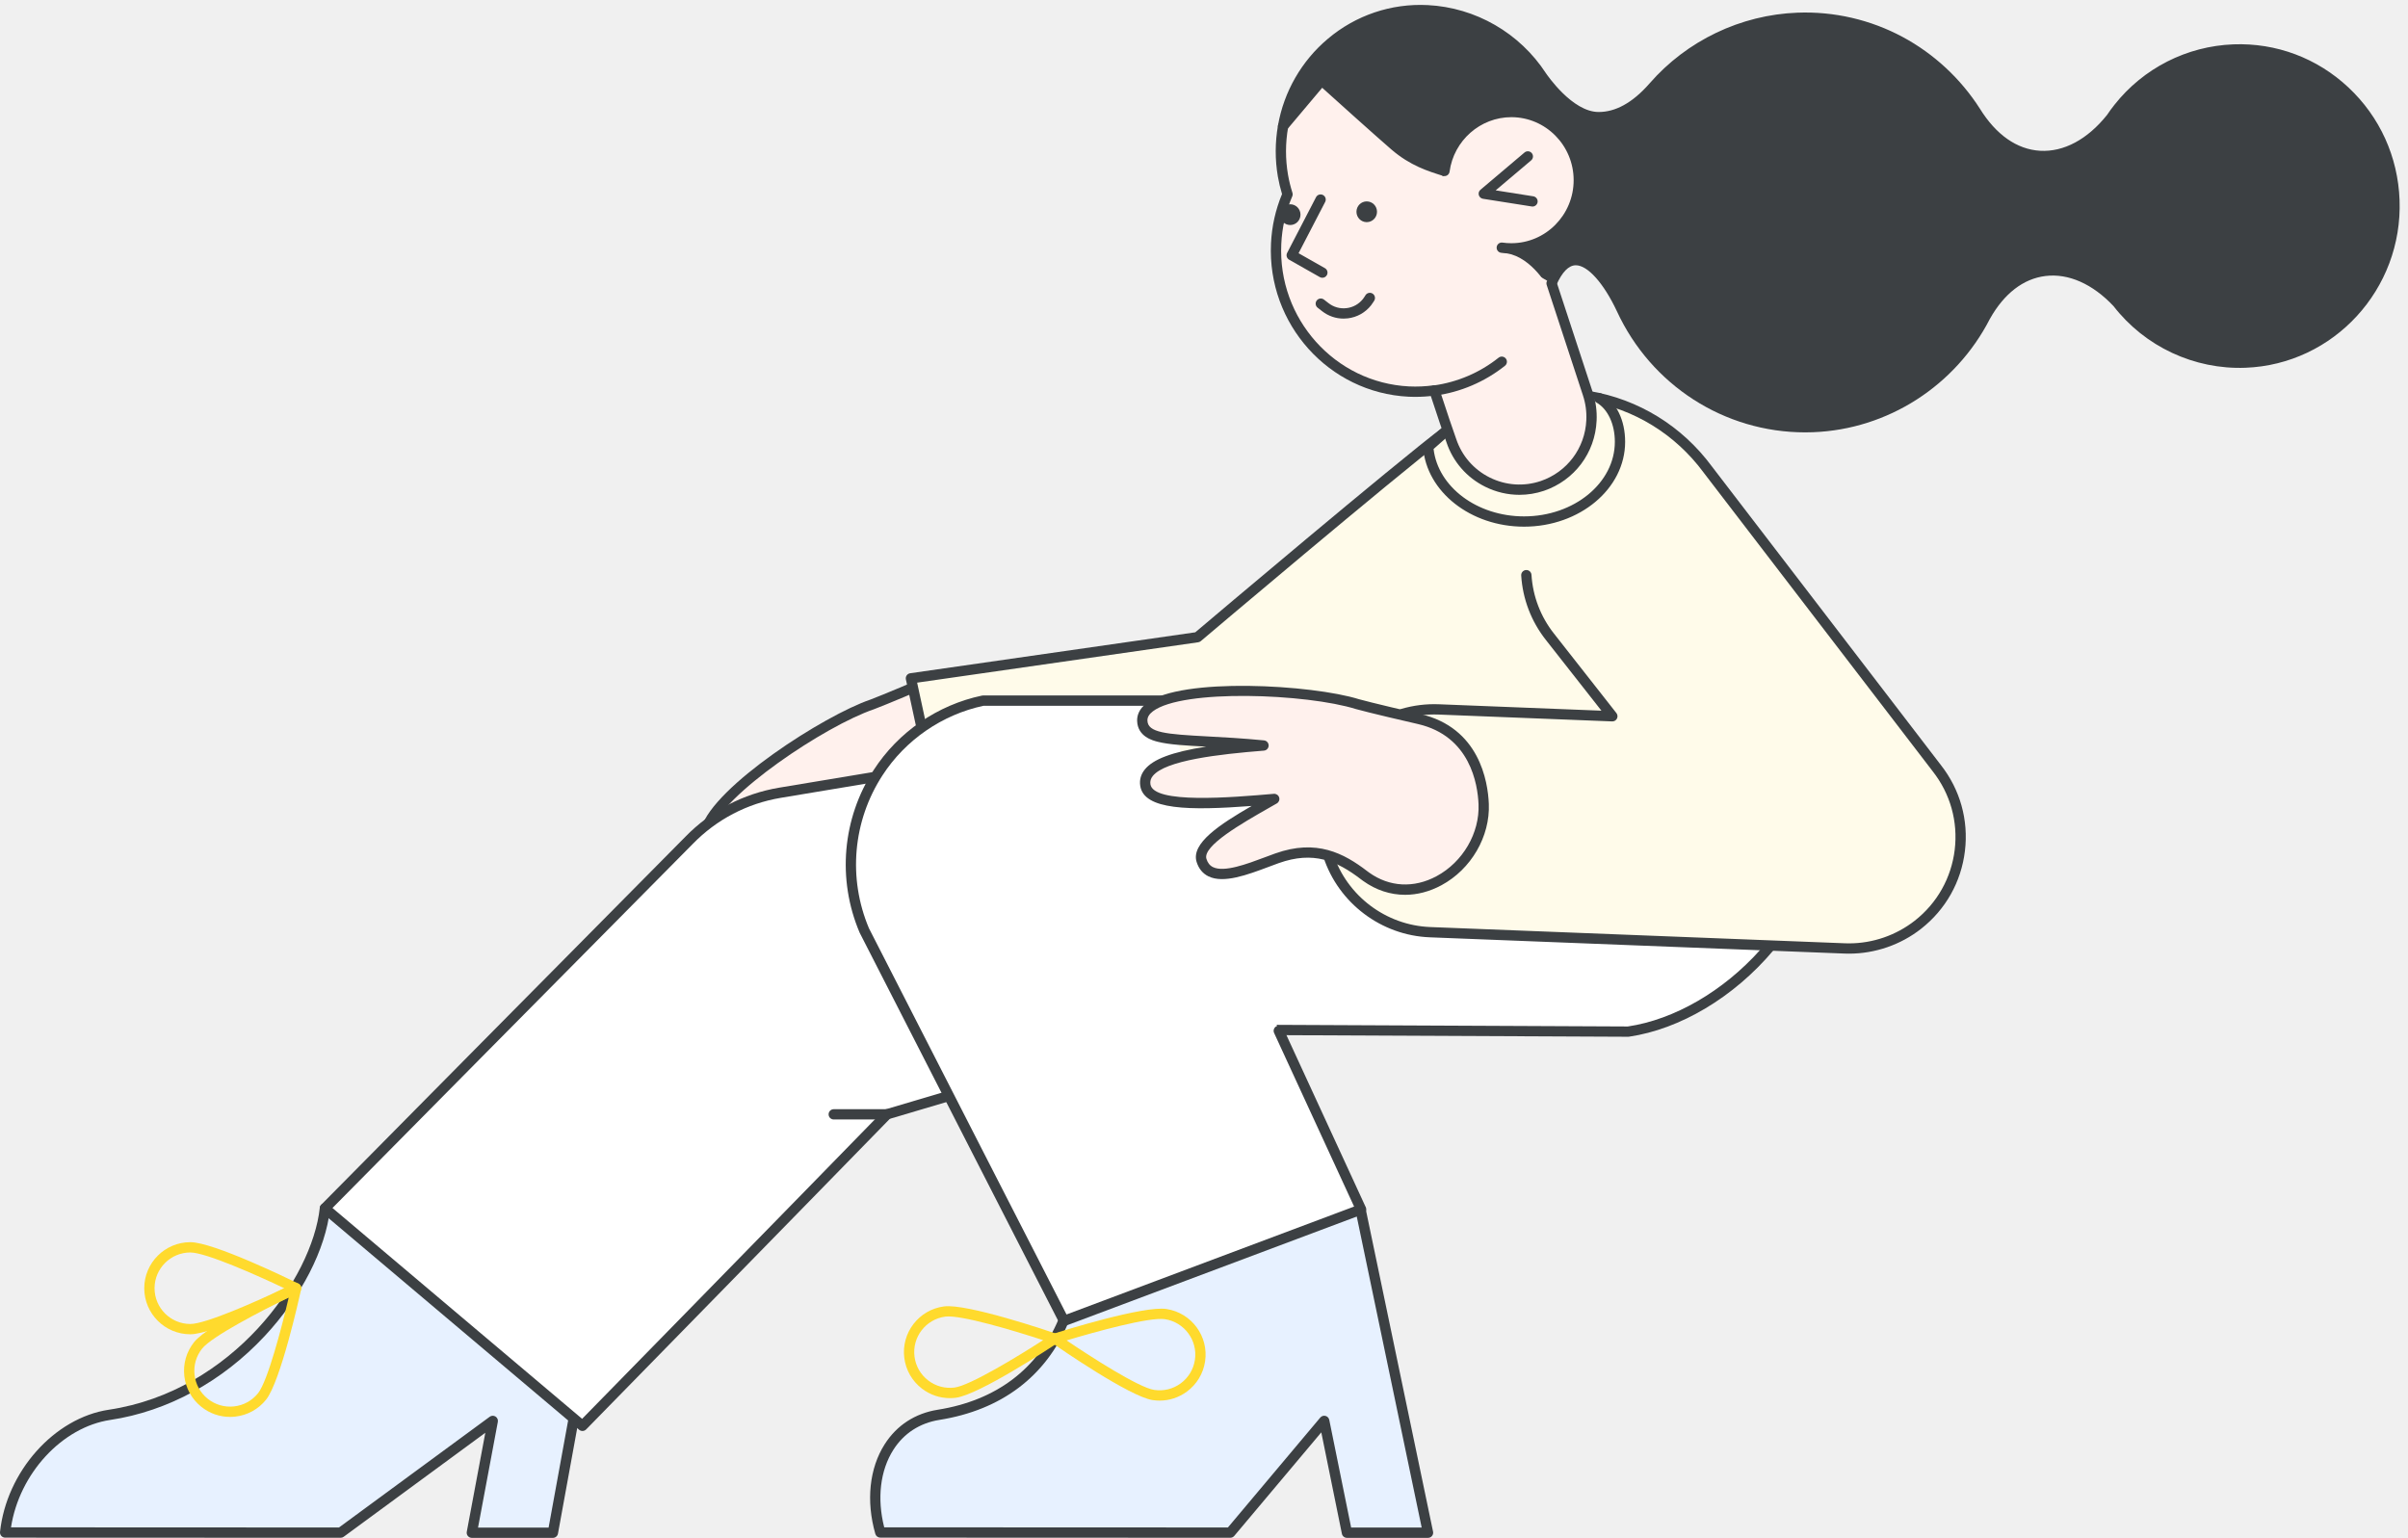
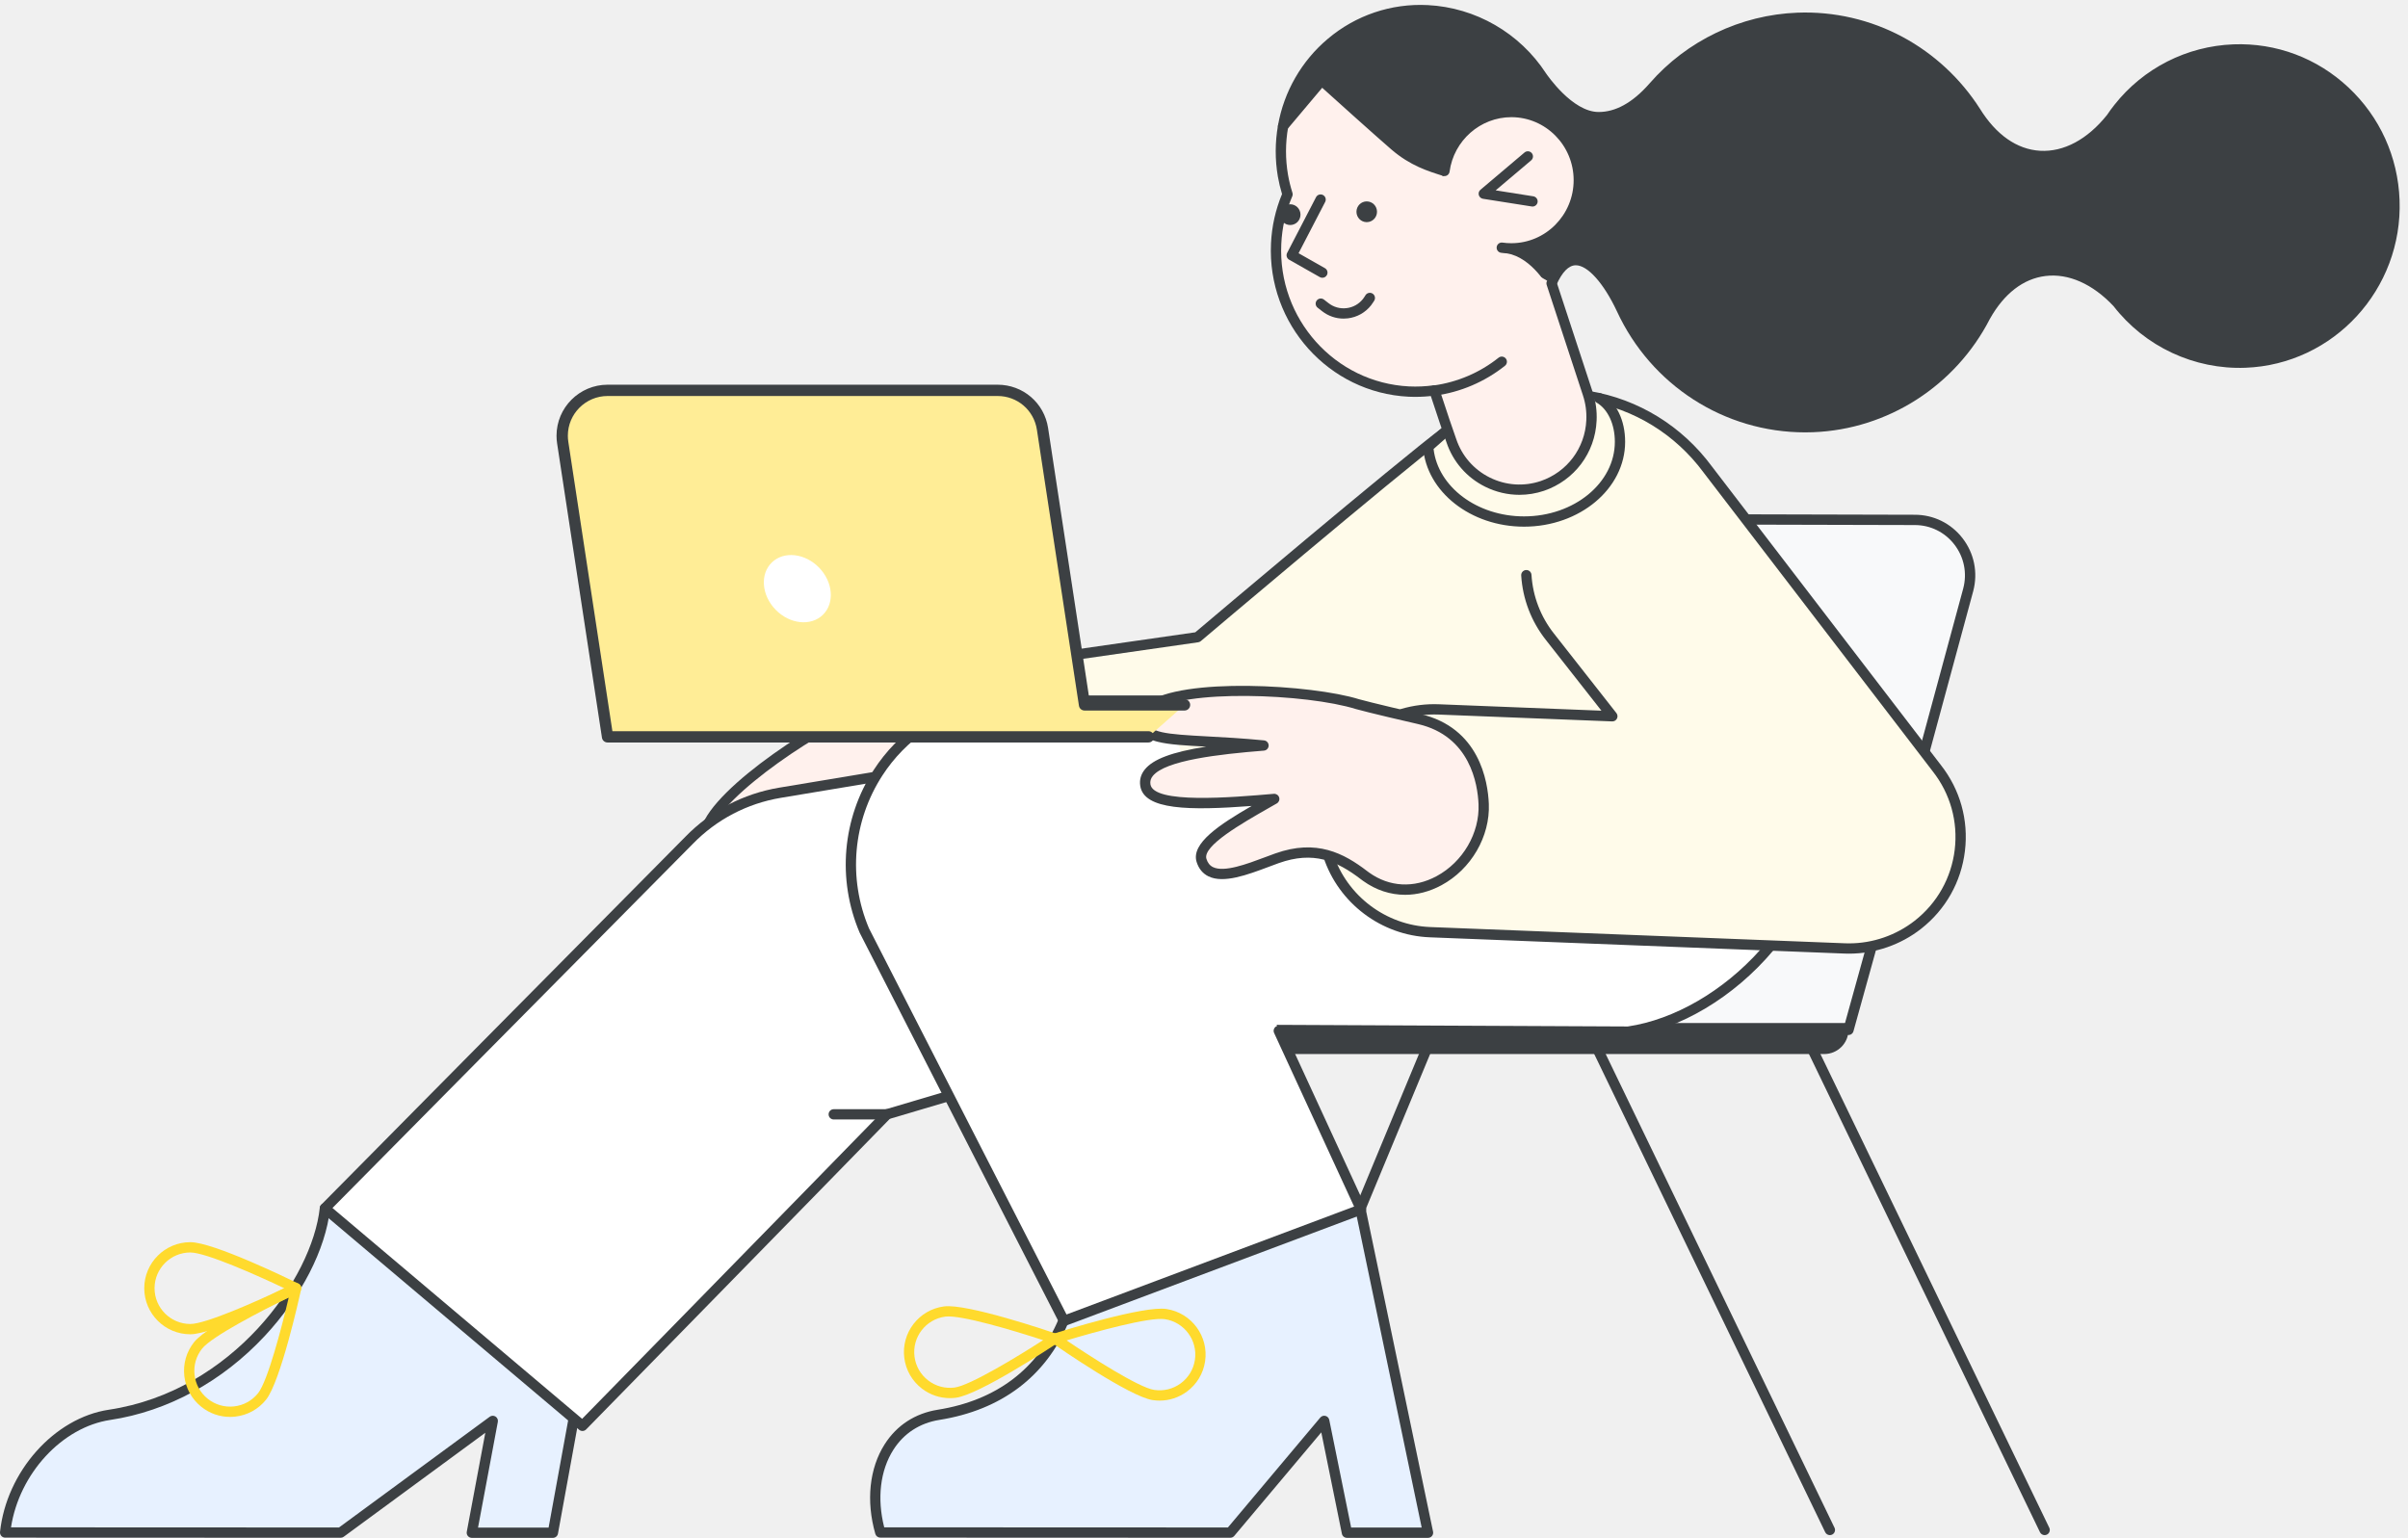
<svg xmlns="http://www.w3.org/2000/svg" width="191" height="122" viewBox="0 0 191 122" fill="none">
+   <path d="M146.619 81.702L148.44 75.138L152.713 59.36L156.119 46.787C156.856 43.988 154.762 41.245 151.883 41.245L130.065 41.19C127.903 41.185 126.003 42.619 125.423 44.694L115.064 81.748" fill="#F8F9FA" />
+   <path d="M115.065 82.156C115.244 82.156 115.409 82.038 115.459 81.857L125.818 44.803C126.346 42.915 128.087 41.598 130.053 41.598C130.057 41.598 130.061 41.598 130.065 41.598L151.882 41.653C153.116 41.653 154.258 42.214 155.015 43.193C155.787 44.189 156.044 45.461 155.722 46.682L148.044 75.03L146.224 81.592C146.163 81.809 146.291 82.034 146.509 82.094C146.727 82.155 146.953 82.027 147.014 81.81L148.835 75.246L156.514 46.893C156.902 45.422 156.592 43.892 155.665 42.694C154.75 41.513 153.372 40.836 151.883 40.836L130.066 40.781C130.062 40.781 130.058 40.781 130.053 40.781C127.72 40.781 125.655 42.343 125.028 44.584L114.67 81.638C114.609 81.855 114.737 82.08 114.955 82.141C114.991 82.151 115.028 82.156 115.065 82.156Z" fill="#3C4043" />
+   <path d="M97.438 121.497C97.599 121.497 97.752 121.402 97.817 121.245L114.236 81.689C114.323 81.481 114.223 81.242 114.014 81.156C113.805 81.069 113.565 81.168 113.479 81.377L97.059 120.933C96.973 121.141 97.072 121.38 97.282 121.466C97.333 121.487 97.386 121.497 97.438 121.497Z" fill="#3C4043" />
+   <path d="M102.333 83.618H144.695C145.758 83.618 146.619 82.759 146.619 81.701V81.156H101.384L102.333 83.618Z" fill="#3C4043" />
+   <path d="M162.178 121.782C162.238 121.782 162.298 121.769 162.356 121.742C162.56 121.644 162.645 121.4 162.547 121.197L143.814 82.415C143.716 82.211 143.471 82.126 143.267 82.224C143.063 82.322 142.978 82.566 143.076 82.769L161.809 121.551C161.879 121.697 162.026 121.782 162.178 121.782Z" fill="#3C4043" />
+   <path d="M145.143 121.782C145.203 121.782 145.263 121.769 145.32 121.742C145.524 121.644 145.61 121.4 145.512 121.197L126.781 82.415C126.683 82.211 126.438 82.126 126.234 82.224C126.03 82.321 125.944 82.566 126.042 82.769L144.773 121.551C144.844 121.697 144.99 121.782 145.143 121.782Z" fill="#3C4043" />
  <path d="M25.77 95.859C25.137 101.757 18.573 110.76 8.691 112.239C4.313 112.895 0.875 117.204 0.407 121.573L27.02 121.584L39.085 112.721L37.423 121.592H43.854L45.506 112.529" fill="#E7F1FF" />
  <path d="M37.425 122H43.856C44.053 122 44.222 121.859 44.257 121.665L45.909 112.602C45.95 112.38 45.803 112.168 45.581 112.127C45.359 112.087 45.146 112.234 45.106 112.456L43.515 121.184H37.917L39.488 112.796C39.519 112.631 39.446 112.464 39.304 112.375C39.162 112.286 38.98 112.293 38.845 112.392L26.888 121.176L0.873 121.165C1.528 116.915 4.912 113.218 8.753 112.643C13.283 111.965 17.632 109.6 21 105.984C23.899 102.872 25.835 99.103 26.178 95.902C26.202 95.678 26.04 95.477 25.816 95.453C25.591 95.429 25.39 95.591 25.366 95.815C24.764 101.43 18.458 110.365 8.632 111.835C4.306 112.483 0.515 116.742 0.002 121.53C-0.01 121.645 0.027 121.76 0.105 121.846C0.182 121.932 0.292 121.982 0.408 121.982L27.021 121.992H27.021C27.108 121.992 27.193 121.965 27.263 121.913L38.495 113.662L37.024 121.517C37.001 121.637 37.033 121.76 37.111 121.853C37.188 121.946 37.303 122 37.425 122Z" fill="#3C4043" />
  <path d="M81.936 56.381C84.904 60.11 82.893 66.492 77.813 66.536C77.744 66.536 77.677 66.536 77.61 66.534C75.359 66.483 73.088 66.804 71.237 69.521C69.936 71.431 68.278 74.502 66.5 73.187C65.272 72.272 67.061 68.604 68.284 65.85C65.023 68.689 60.749 72.398 59.369 70.982C57.99 69.567 60.843 66.58 65.093 62.928C59.722 66.1 57.333 68.52 56.165 67.006C54.242 64.505 64.853 57.357 69.189 55.88C69.189 55.88 70.213 55.502 73.823 53.955C77.52 52.374 80.379 54.426 81.936 56.381Z" fill="#FFF1ED" />
  <path d="M67.382 73.912C67.485 73.912 67.589 73.903 67.694 73.884C69.012 73.649 70.122 71.957 71.101 70.465C71.263 70.217 71.422 69.975 71.575 69.75C73.215 67.342 75.17 66.885 77.601 66.942C77.66 66.943 77.721 66.943 77.783 66.943H77.813C80.114 66.923 82.016 65.688 83.034 63.553C84.185 61.141 83.872 58.157 82.256 56.126C81.145 54.73 78.083 51.689 73.663 53.579C70.114 55.1 69.058 55.492 69.048 55.496C65.355 56.754 56.622 62.38 55.628 65.669C55.394 66.444 55.615 66.958 55.842 67.254C56.611 68.252 57.772 67.785 58.153 67.631C59.008 67.287 60.098 66.579 61.475 65.682C59.525 67.633 58.659 68.976 58.613 70.025C58.591 70.51 58.748 70.928 59.078 71.266C60.448 72.672 63.395 70.568 67.166 67.354C65.987 70.026 65.018 72.591 66.257 73.514C66.615 73.779 66.993 73.912 67.382 73.912ZM77.213 66.121C75.005 66.121 72.743 66.585 70.9 69.291C70.744 69.52 70.583 69.765 70.418 70.017C69.573 71.305 68.522 72.907 67.55 73.081C67.276 73.13 67.012 73.057 66.743 72.858C65.879 72.214 67.366 68.897 68.35 66.702C68.455 66.468 68.558 66.239 68.657 66.015C68.735 65.84 68.68 65.635 68.526 65.521C68.372 65.408 68.16 65.416 68.016 65.542C65.487 67.744 60.779 71.843 59.662 70.697C59.491 70.521 59.417 70.319 59.428 70.061C59.499 68.47 62.635 65.578 65.36 63.237C65.52 63.099 65.549 62.861 65.425 62.69C65.302 62.518 65.068 62.468 64.886 62.576C63.401 63.453 62.167 64.257 61.078 64.966C58.323 66.761 57.08 67.523 56.489 66.756C56.326 66.544 56.3 66.266 56.409 65.905C57.267 63.066 65.423 57.593 69.321 56.265C69.373 56.246 70.405 55.863 73.984 54.329C77.888 52.66 80.622 55.385 81.617 56.634C83.043 58.426 83.316 61.066 82.297 63.202C81.418 65.043 79.782 66.11 77.81 66.127H77.783C77.728 66.127 77.674 66.127 77.62 66.126C77.485 66.123 77.349 66.121 77.213 66.121Z" fill="#3C4043" />
  <path d="M140.322 75.162C137.638 78.347 133.569 81.196 129.142 81.84L99.745 81.703L90.626 59.528L93.62 57.895L140.322 75.162Z" fill="white" />
  <path d="M129.144 82.247C129.164 82.247 129.183 82.246 129.203 82.243C133.261 81.653 137.535 79.105 140.636 75.425C140.722 75.323 140.753 75.186 140.719 75.058C140.685 74.929 140.59 74.825 140.466 74.779L93.763 57.512C93.653 57.471 93.53 57.48 93.426 57.536L90.432 59.169C90.249 59.268 90.171 59.49 90.25 59.682L99.369 81.858C99.432 82.01 99.58 82.11 99.745 82.111L129.142 82.247C129.143 82.247 129.143 82.247 129.144 82.247ZM139.629 75.34C136.699 78.624 132.809 80.885 129.115 81.431L100.02 81.296L91.144 59.71L93.654 58.342L139.629 75.34Z" fill="#3C4043" />
  <path d="M114.715 34.201C110.607 37.317 94.981 50.548 94.981 50.548L72.252 53.813L73.089 57.676L73.885 61.704H103.147L114.715 59.799L123.834 38.848L114.715 34.201Z" fill="#FFFBEA" />
  <path d="M73.887 62.112H103.149C103.171 62.112 103.193 62.11 103.215 62.107L114.783 60.202C114.92 60.179 115.036 60.089 115.091 59.962L124.21 39.011C124.296 38.813 124.213 38.582 124.021 38.484L114.902 33.837C114.763 33.766 114.595 33.781 114.47 33.876C110.562 36.84 96.091 49.076 94.808 50.161L72.196 53.409C72.084 53.425 71.983 53.487 71.918 53.58C71.854 53.673 71.831 53.789 71.855 53.9L72.691 57.763L73.486 61.783C73.524 61.974 73.692 62.112 73.887 62.112ZM103.115 61.296H74.222L73.491 57.597L72.746 54.155L95.04 50.952C95.117 50.941 95.188 50.909 95.246 50.86C95.4 50.729 110.418 38.017 114.76 34.682L123.308 39.037L114.431 59.433L103.115 61.296Z" fill="#3C4043" />
  <path d="M102.059 10.278L105.19 5.788L114.703 13.166L123.291 21.842L122.611 22.93L101.515 11.366L102.059 10.278Z" fill="#FFF1ED" />
  <path d="M69.385 61.64L61.87 62.891C59.126 63.35 56.599 64.672 54.657 66.663L45.932 75.481L37.938 83.554L25.768 95.859L28.124 97.85L37.666 105.91L46.198 113.114L54.943 104.178L63.872 95.044L70.36 88.397L75.191 86.966" fill="white" />
  <path d="M46.2 113.521C46.306 113.521 46.412 113.479 46.492 113.398L55.236 104.462L64.166 95.328L70.58 88.757L75.309 87.356C75.525 87.292 75.649 87.065 75.585 86.849C75.52 86.632 75.293 86.509 75.077 86.573L70.246 88.004C70.179 88.024 70.118 88.061 70.07 88.11L63.582 94.758L54.652 103.892L46.173 112.556L37.931 105.597L26.371 95.831L38.23 83.839L46.224 75.766L54.949 66.949C56.846 65.004 59.262 63.74 61.939 63.292L69.454 62.041C69.677 62.004 69.827 61.794 69.79 61.572C69.753 61.349 69.543 61.199 69.32 61.236L61.805 62.486C58.955 62.964 56.383 64.309 54.366 66.377L45.643 75.192L37.65 83.265L25.48 95.571C25.4 95.652 25.357 95.762 25.362 95.876C25.367 95.99 25.419 96.096 25.506 96.169L45.937 113.424C46.013 113.489 46.107 113.521 46.2 113.521Z" fill="#3C4043" />
  <path d="M84.349 104.789C82.802 108.491 79.681 111.408 74.448 112.239C70.325 112.895 68.572 117.204 69.82 121.574L97.585 121.584L105.034 112.721L106.835 121.593H113.268L107.913 95.945" fill="#E7F1FF" />
  <path d="M106.837 121.999H113.269C113.392 121.999 113.509 121.944 113.586 121.849C113.664 121.753 113.694 121.628 113.669 121.508L108.315 95.86C108.269 95.639 108.053 95.498 107.832 95.544C107.611 95.59 107.47 95.806 107.516 96.027L112.767 121.183H107.171L105.436 112.638C105.404 112.485 105.288 112.363 105.136 112.324C104.984 112.285 104.824 112.337 104.723 112.457L97.397 121.175L70.135 121.164C69.555 118.881 69.815 116.652 70.863 115.009C71.692 113.708 72.955 112.889 74.514 112.641C79.418 111.861 82.95 109.2 84.728 104.945C84.815 104.737 84.716 104.498 84.508 104.411C84.3 104.324 84.061 104.422 83.974 104.63C82.311 108.611 78.996 111.102 74.386 111.835C72.589 112.12 71.133 113.066 70.174 114.57C68.956 116.481 68.684 119.074 69.43 121.684C69.48 121.859 69.64 121.98 69.822 121.98L97.587 121.991H97.587C97.707 121.991 97.822 121.938 97.899 121.846L104.804 113.63L106.437 121.672C106.476 121.863 106.643 121.999 106.837 121.999ZM69.822 121.572H69.821H69.822Z" fill="#3C4043" />
  <path d="M101.43 81.776L105.442 90.484L107.959 95.945L84.396 104.788L82.654 101.386L77.399 91.116L68.554 73.816C66.818 69.721 67.227 65.031 69.647 61.297C71.566 58.328 74.578 56.292 77.969 55.581H92.258" fill="white" />
  <path d="M84.398 105.196C84.446 105.196 84.494 105.188 84.541 105.17L108.104 96.327C108.211 96.287 108.295 96.205 108.338 96.1C108.382 95.995 108.379 95.877 108.332 95.774L101.803 81.606C101.709 81.401 101.466 81.312 101.261 81.406C101.056 81.5 100.967 81.743 101.061 81.947L107.406 95.717L84.595 104.278L77.764 90.93L68.926 73.644C67.247 69.671 67.645 65.139 69.991 61.519C71.812 58.702 74.734 56.689 78.013 55.99H92.26C92.485 55.99 92.668 55.807 92.668 55.581C92.668 55.356 92.485 55.173 92.26 55.173H77.971C77.943 55.173 77.915 55.176 77.887 55.182C74.379 55.917 71.251 58.066 69.306 61.076C66.81 64.927 66.389 69.75 68.18 73.976C68.184 73.985 68.188 73.993 68.192 74.002L77.037 91.302L82.292 101.572L84.034 104.974C84.106 105.114 84.249 105.196 84.398 105.196Z" fill="#3C4043" />
  <path d="M126.001 31.419C129.801 32.057 133.192 34.176 135.463 37.254L135.463 37.254L153.625 60.942C156.642 64.783 155.973 70.342 152.13 73.358C150.572 74.581 148.648 75.246 146.667 75.246C146.553 75.246 146.436 75.246 146.32 75.239L113.425 73.951C109.626 73.803 106.48 71.281 105.361 67.87" fill="#FFFBEA" />
  <path d="M146.668 75.654C148.731 75.654 150.761 74.953 152.383 73.679C154.327 72.153 155.561 69.962 155.856 67.508C156.152 65.055 155.474 62.633 153.947 60.69L135.798 37.019C135.796 37.016 135.794 37.014 135.792 37.011C133.423 33.8 129.97 31.671 126.069 31.017C125.847 30.98 125.636 31.13 125.599 31.352C125.562 31.574 125.712 31.785 125.934 31.822C129.619 32.44 132.883 34.45 135.126 37.483C135.13 37.489 135.135 37.496 135.139 37.502L153.302 61.19C154.697 62.966 155.315 65.174 155.046 67.411C154.776 69.648 153.651 71.646 151.879 73.037C150.399 74.198 148.549 74.838 146.668 74.838C146.561 74.838 146.449 74.838 146.345 74.832L113.442 73.543C109.934 73.406 106.843 71.075 105.75 67.742C105.68 67.528 105.449 67.412 105.235 67.482C105.02 67.552 104.904 67.782 104.974 67.997C106.173 71.652 109.563 74.209 113.41 74.358L146.305 75.647C146.425 75.654 146.549 75.654 146.668 75.654Z" fill="#3C4043" />
  <path d="M117.684 63.785C117.88 68.547 112.491 72.514 108.363 69.555C108.307 69.514 108.253 69.475 108.199 69.434C106.412 68.065 104.389 66.985 101.291 68.089C99.113 68.864 95.963 70.366 95.303 68.256C94.851 66.793 98.46 64.886 101.072 63.383C96.764 63.753 91.124 64.228 90.845 62.271C90.566 60.315 94.633 59.586 100.22 59.142C94.011 58.537 90.653 59.082 90.604 57.171C90.527 54.017 103.313 54.501 107.686 55.865C107.686 55.865 108.736 56.164 112.564 57.043C116.482 57.946 117.581 61.289 117.684 63.785Z" fill="#FFF1ED" />
  <path d="M111.45 70.986C112.415 70.986 113.395 70.733 114.338 70.224C116.69 68.955 118.199 66.361 118.092 63.768C118.092 63.768 118.092 63.768 118.092 63.768C118.019 61.986 117.341 57.724 112.656 56.644C108.892 55.78 107.809 55.474 107.798 55.471C104.073 54.31 93.702 53.704 90.958 55.774C90.312 56.261 90.187 56.808 90.196 57.18C90.229 58.44 91.441 58.747 91.84 58.847C92.733 59.074 94.031 59.145 95.673 59.232C92.946 59.658 91.455 60.231 90.799 61.051C90.495 61.431 90.374 61.86 90.441 62.328C90.718 64.271 94.34 64.309 99.281 63.937C96.753 65.4 94.457 66.9 94.913 68.376C95.081 68.914 95.398 69.299 95.854 69.522C97.058 70.109 98.952 69.397 100.623 68.77C100.901 68.665 101.172 68.564 101.428 68.472C104.173 67.495 106.021 68.279 107.951 69.757C107.999 69.794 108.048 69.83 108.099 69.867L108.122 69.884C109.144 70.617 110.286 70.986 111.45 70.986ZM117.276 63.801C117.371 66.089 116.034 68.382 113.95 69.506C112.154 70.475 110.204 70.372 108.601 69.223L108.58 69.208C108.536 69.175 108.491 69.143 108.448 69.11C106.595 67.69 104.428 66.537 101.154 67.704C100.893 67.796 100.619 67.9 100.336 68.006C98.894 68.547 97.1 69.222 96.213 68.789C95.962 68.667 95.792 68.452 95.692 68.133C95.374 67.103 98.533 65.302 100.623 64.109C100.845 63.982 101.064 63.858 101.276 63.736C101.442 63.64 101.519 63.442 101.461 63.26C101.404 63.077 101.227 62.959 101.037 62.975C97.695 63.262 91.475 63.797 91.25 62.213C91.215 61.971 91.274 61.764 91.436 61.561C92.431 60.318 96.671 59.833 100.252 59.548C100.463 59.532 100.626 59.356 100.628 59.145C100.63 58.934 100.47 58.756 100.259 58.735C98.543 58.568 97.072 58.489 95.775 58.42C92.49 58.245 91.037 58.127 91.012 57.16C91.006 56.893 91.149 56.653 91.45 56.425C93.818 54.639 103.633 55.028 107.565 56.254C107.617 56.269 108.677 56.569 112.473 57.44C116.61 58.394 117.21 62.207 117.276 63.801Z" fill="#3C4043" />
  <path d="M66.133 88.809H70.361C70.587 88.809 70.769 88.627 70.769 88.401C70.769 88.176 70.587 87.993 70.361 87.993H66.133C65.907 87.993 65.724 88.176 65.724 88.401C65.724 88.627 65.907 88.809 66.133 88.809Z" fill="#3C4043" />
  <path d="M15.096 105.849C16.932 105.849 22.984 102.899 23.668 102.563C23.808 102.494 23.896 102.352 23.896 102.196C23.896 102.041 23.808 101.899 23.668 101.83C22.984 101.494 16.932 98.543 15.098 98.543C15.097 98.543 15.097 98.543 15.096 98.543C13.082 98.543 11.443 100.181 11.442 102.195V102.196C11.442 104.211 13.081 105.849 15.096 105.849ZM22.549 102.196C20.371 103.232 16.326 105.033 15.098 105.033C13.531 105.033 12.259 103.761 12.259 102.196V102.195C12.259 100.632 13.532 99.36 15.096 99.36C15.097 99.36 15.097 99.36 15.098 99.36C16.327 99.36 20.372 101.161 22.549 102.196Z" fill="#FFDA2D" />
  <path d="M18.246 112.405C18.383 112.405 18.521 112.398 18.659 112.382C19.629 112.274 20.499 111.794 21.108 111.032C22.253 109.597 23.723 103.028 23.887 102.284C23.92 102.132 23.864 101.974 23.743 101.877C23.621 101.78 23.455 101.761 23.314 101.827C22.625 102.152 16.541 105.038 15.396 106.472C14.787 107.234 14.512 108.187 14.62 109.157C14.728 110.126 15.208 110.995 15.97 111.604L15.972 111.606C16.626 112.128 17.421 112.405 18.246 112.405ZM22.902 102.93C22.353 105.277 21.237 109.562 20.47 110.522C19.997 111.114 19.322 111.487 18.569 111.571C17.815 111.655 17.074 111.441 16.482 110.968C16.482 110.968 16.481 110.967 16.48 110.967C15.888 110.494 15.516 109.819 15.431 109.066C15.347 108.314 15.561 107.573 16.034 106.982C16.802 106.021 20.734 103.985 22.902 102.93Z" fill="#FFDA2D" />
  <path d="M75.345 110.915C75.501 110.915 75.659 110.905 75.816 110.885C77.639 110.653 83.26 106.957 83.895 106.536C84.025 106.451 84.095 106.298 84.075 106.144C84.055 105.99 83.949 105.86 83.802 105.81C83.081 105.563 76.704 103.405 74.883 103.638C72.887 103.896 71.471 105.73 71.728 107.726C71.852 108.693 72.345 109.555 73.117 110.152C73.764 110.651 74.541 110.915 75.345 110.915ZM82.739 106.315C80.713 107.619 76.934 109.92 75.713 110.075C74.961 110.172 74.216 109.969 73.617 109.506C73.017 109.042 72.634 108.373 72.538 107.622V107.621C72.339 106.072 73.438 104.648 74.987 104.447C76.207 104.292 80.448 105.565 82.739 106.315Z" fill="#FFDA2D" />
  <path d="M91.98 111.112C92.753 111.112 93.503 110.867 94.138 110.4C94.924 109.822 95.438 108.972 95.585 108.008L95.585 108.006C95.888 106.016 94.516 104.15 92.525 103.845C92.524 103.845 92.522 103.845 92.521 103.845C90.71 103.566 84.278 105.577 83.551 105.807C83.402 105.854 83.294 105.981 83.27 106.135C83.247 106.289 83.313 106.443 83.441 106.531C84.067 106.967 89.607 110.794 91.422 111.069C91.608 111.098 91.795 111.112 91.98 111.112ZM94.778 107.883C94.778 107.884 94.777 107.886 94.777 107.887C94.663 108.634 94.264 109.294 93.654 109.743C93.043 110.192 92.294 110.376 91.545 110.262C90.329 110.077 86.6 107.688 84.602 106.337C86.912 105.64 91.184 104.465 92.397 104.651C93.946 104.887 95.013 106.337 94.778 107.883Z" fill="#FFDA2D" />
  <path d="M101.369 9.948C101.838 7.266 103.245 4.824 105.329 3.073C107.541 1.207 110.352 0.259 113.243 0.404C117.041 0.594 120.543 2.614 122.624 5.812C122.708 5.93 124.708 8.885 126.806 8.885C128.109 8.885 129.464 8.192 130.839 6.62C133.796 3.221 138.075 1.174 142.577 1.005C145.482 0.895 148.367 1.562 150.921 2.935C153.398 4.268 155.513 6.231 157.041 8.618C158.329 10.696 159.98 11.852 161.816 11.961C163.688 12.07 165.573 11.063 167.126 9.121C167.31 8.846 167.511 8.572 167.72 8.309C170.016 5.405 173.455 3.659 177.155 3.518C180.55 3.391 183.789 4.605 186.278 6.939C188.765 9.271 190.204 12.442 190.331 15.867C190.592 22.941 185.108 28.911 178.105 29.175C174.041 29.327 170.132 27.498 167.642 24.284C165.982 22.521 164.066 21.672 162.246 21.895C160.489 22.109 158.963 23.287 157.834 25.3C155.102 30.621 149.728 34.065 143.807 34.288C143.599 34.296 143.391 34.3 143.183 34.3C136.782 34.3 130.964 30.575 128.244 24.678C127.206 22.468 125.932 21.044 124.995 21.044C124.991 21.044 124.987 21.044 124.984 21.044C124.42 21.051 123.902 21.584 123.443 22.627C123.38 22.769 123.242 22.863 123.087 22.87C122.931 22.877 122.786 22.795 122.711 22.659C122.697 22.634 121.277 20.104 119.11 20.055C118.985 20.053 123.796 20.259 125.132 15.313C125.905 11.404 120.759 5.81 115.423 11.295C114.931 11.801 114.586 13.99 114.519 13.97C113.253 13.576 111.855 13.144 110.359 11.855C109.145 10.809 105.9 7.887 104.876 6.963L102.083 10.281C101.964 10.422 101.766 10.466 101.599 10.388C101.431 10.31 101.337 10.13 101.369 9.948Z" fill="#3C4043" />
  <path d="M127.891 57.23C128.043 57.23 128.184 57.145 128.254 57.008C128.327 56.866 128.31 56.695 128.212 56.57L123.258 50.261C122.199 48.919 121.583 47.307 121.475 45.602C121.461 45.377 121.267 45.205 121.042 45.221C120.817 45.235 120.646 45.429 120.66 45.654C120.779 47.525 121.455 49.293 122.616 50.766L127.024 56.379L114.135 55.87C114.134 55.87 114.133 55.87 114.132 55.87C113.118 55.831 112.114 55.955 111.15 56.239C110.933 56.303 110.81 56.53 110.873 56.746C110.937 56.962 111.164 57.086 111.381 57.022C112.259 56.763 113.173 56.65 114.098 56.686C114.099 56.686 114.1 56.686 114.101 56.686L127.874 57.23C127.88 57.23 127.885 57.23 127.891 57.23Z" fill="#3C4043" />
  <path d="M126.846 31.588C127.888 32.196 128.494 33.525 128.494 35.052C128.494 38.543 125.092 41.374 120.881 41.374C116.832 41.374 113.531 38.757 113.282 35.453L114.586 34.3" fill="#FFFBEA" />
  <path d="M120.883 41.781C125.306 41.781 128.904 38.762 128.904 35.051C128.904 33.337 128.212 31.91 127.053 31.234C126.858 31.121 126.608 31.187 126.495 31.381C126.381 31.576 126.447 31.826 126.642 31.94C127.534 32.459 128.088 33.651 128.088 35.051C128.088 38.312 124.855 40.965 120.883 40.965C117.165 40.965 114.061 38.633 113.71 35.619L114.858 34.605C115.027 34.456 115.043 34.198 114.893 34.029C114.744 33.86 114.486 33.844 114.317 33.993L113.014 35.145C112.918 35.23 112.867 35.355 112.877 35.482C113.142 39.014 116.659 41.781 120.883 41.781Z" fill="#3C4043" />
  <path d="M123.069 22.477L125.946 31.241C126.171 31.923 126.269 32.64 126.233 33.357C126.124 35.724 124.578 37.784 122.335 38.55C119.349 39.549 116.118 37.94 115.119 34.955C115.113 34.937 114.59 33.429 114.59 33.429L113.775 30.972C113.11 31.063 112.432 31.096 111.745 31.063C105.633 30.758 100.923 25.503 101.223 19.326C101.287 17.965 101.597 16.642 102.125 15.416C101.972 14.936 101.85 14.443 101.762 13.939C101.54 12.641 101.543 11.315 101.772 10.019" fill="#FFF1ED" />
  <path d="M120.519 39.255C121.172 39.255 121.827 39.15 122.465 38.936C124.885 38.11 126.524 35.927 126.641 33.375C126.679 32.607 126.576 31.845 126.333 31.113L123.457 22.349C123.386 22.135 123.156 22.018 122.941 22.089C122.727 22.159 122.61 22.39 122.681 22.604L125.558 31.368C125.768 32.005 125.858 32.667 125.825 33.336C125.723 35.552 124.301 37.446 122.203 38.163C120.864 38.611 119.429 38.511 118.164 37.881C116.898 37.251 115.954 36.165 115.505 34.825C115.5 34.807 114.975 33.295 114.975 33.295L114.162 30.843C114.1 30.657 113.914 30.541 113.719 30.567C113.071 30.656 112.413 30.686 111.764 30.655C105.888 30.362 101.341 25.289 101.631 19.346C101.691 18.043 101.984 16.775 102.5 15.577C102.538 15.487 102.543 15.386 102.514 15.292C102.364 14.82 102.246 14.341 102.164 13.869C101.949 12.615 101.952 11.343 102.174 10.09C102.213 9.868 102.065 9.656 101.842 9.617C101.621 9.578 101.409 9.726 101.369 9.948C101.132 11.294 101.128 12.66 101.359 14.008C101.439 14.469 101.551 14.934 101.69 15.395C101.172 16.642 100.878 17.957 100.815 19.307C100.504 25.698 105.398 31.155 111.725 31.471C112.312 31.498 112.905 31.481 113.492 31.418L114.202 33.557C114.204 33.563 114.718 35.046 114.732 35.086C115.249 36.632 116.339 37.884 117.8 38.612C118.659 39.039 119.586 39.255 120.519 39.255Z" fill="#3C4043" />
  <path d="M113.768 31.392C113.787 31.392 113.805 31.391 113.824 31.388C115.853 31.111 117.772 30.291 119.373 29.016C119.55 28.876 119.579 28.619 119.438 28.442C119.298 28.266 119.041 28.237 118.865 28.377C117.378 29.561 115.597 30.322 113.714 30.579C113.49 30.61 113.334 30.816 113.364 31.039C113.392 31.244 113.568 31.392 113.768 31.392Z" fill="#3C4043" />
  <path d="M104.888 22.036C105.03 22.036 105.169 21.962 105.244 21.829C105.355 21.633 105.286 21.384 105.09 21.273L103.001 20.088L105.111 16.02C105.215 15.82 105.137 15.573 104.936 15.47C104.736 15.366 104.49 15.444 104.386 15.644L102.095 20.062C101.994 20.256 102.066 20.496 102.256 20.605L104.687 21.983C104.751 22.019 104.82 22.036 104.888 22.036Z" fill="#3C4043" />
  <path d="M108.407 17.623C107.957 17.623 107.592 17.254 107.592 16.8C107.592 16.345 107.957 15.977 108.407 15.977C108.858 15.977 109.223 16.345 109.223 16.8C109.223 17.254 108.858 17.623 108.407 17.623Z" fill="#3C4043" />
  <path d="M102.339 17.851C101.889 17.851 101.524 17.483 101.524 17.028C101.524 16.574 101.889 16.205 102.339 16.205C102.789 16.205 103.154 16.574 103.154 17.028C103.154 17.483 102.789 17.851 102.339 17.851Z" fill="#3C4043" />
  <path d="M106.57 25.275C106.681 25.275 106.793 25.268 106.905 25.255C107.64 25.167 108.297 24.799 108.755 24.217C108.823 24.13 108.887 24.038 108.944 23.943L109.001 23.853C109.12 23.662 109.061 23.41 108.87 23.291C108.679 23.172 108.427 23.23 108.308 23.421L108.249 23.515C108.206 23.586 108.161 23.651 108.113 23.712C107.79 24.122 107.326 24.383 106.808 24.445C106.289 24.507 105.777 24.363 105.367 24.04L105.015 23.767C104.837 23.628 104.581 23.66 104.442 23.838C104.304 24.016 104.336 24.273 104.514 24.411L104.863 24.683C105.356 25.07 105.952 25.275 106.57 25.275Z" fill="#3C4043" />
  <path d="M119.118 19.65C119.366 19.685 119.618 19.703 119.875 19.703C122.831 19.703 125.227 17.282 125.227 14.296C125.227 11.309 122.831 8.888 119.875 8.888C117.165 8.888 114.926 10.923 114.572 13.563" fill="#FFF1ED" />
  <path d="M119.877 20.111C123.053 20.111 125.637 17.502 125.637 14.295C125.637 11.088 123.053 8.479 119.877 8.479C117.007 8.479 114.553 10.641 114.169 13.508C114.14 13.732 114.296 13.937 114.52 13.967C114.744 13.997 114.949 13.84 114.979 13.617C115.309 11.153 117.415 9.295 119.877 9.295C122.603 9.295 124.82 11.538 124.82 14.295C124.82 17.052 122.603 19.294 119.877 19.294C119.643 19.294 119.408 19.278 119.178 19.245C118.955 19.213 118.748 19.368 118.716 19.591C118.684 19.814 118.839 20.021 119.062 20.053C119.33 20.091 119.604 20.111 119.877 20.111Z" fill="#3C4043" />
  <path d="M121.557 16.385C121.754 16.385 121.928 16.241 121.96 16.04C121.995 15.818 121.843 15.609 121.62 15.573L118.635 15.101L121.45 12.721C121.622 12.575 121.644 12.318 121.498 12.146C121.352 11.973 121.095 11.952 120.923 12.098L117.428 15.054C117.306 15.157 117.255 15.322 117.298 15.475C117.341 15.629 117.47 15.744 117.628 15.769L121.493 16.379C121.514 16.383 121.536 16.385 121.557 16.385Z" fill="#3C4043" />
  <path d="M85.998 75.853C82.465 75.853 79.601 72.991 79.601 69.459C79.601 65.928 82.465 63.065 85.998 63.065C89.531 63.065 92.394 65.928 92.394 69.459C92.394 72.991 89.531 75.853 85.998 75.853Z" fill="white" />
+   <path d="M93.956 55.92H86.025L82.691 34.026C82.423 32.267 80.907 30.967 79.125 30.968H48.197C46.206 30.968 44.592 32.579 44.592 34.566C44.592 34.748 44.606 34.929 44.633 35.109L48.19 58.455H86.411H91.093" fill="#FFED96" />
+   <path d="M91.093 58.902H48.19C47.968 58.902 47.779 58.74 47.746 58.521L44.189 35.175C44.158 34.974 44.143 34.769 44.143 34.565C44.143 32.334 45.962 30.519 48.197 30.519C48.197 30.519 48.197 30.519 48.197 30.519H79.124C79.125 30.519 79.126 30.519 79.127 30.519C81.145 30.519 82.831 31.965 83.134 33.958L86.41 55.471H93.956C94.204 55.471 94.405 55.671 94.405 55.919C94.405 56.166 94.204 56.367 93.956 56.367H86.024C85.802 56.367 85.614 56.205 85.581 55.986L82.246 34.092C82.01 32.541 80.698 31.415 79.126 31.415C79.126 31.415 79.126 31.415 79.125 31.415H48.197C48.197 31.415 48.197 31.415 48.197 31.415C46.456 31.415 45.041 32.828 45.041 34.565C45.041 34.724 45.053 34.884 45.077 35.041L48.575 58.006H91.093C91.341 58.006 91.542 58.206 91.542 58.454C91.542 58.701 91.341 58.902 91.093 58.902Z" fill="#3C4043" />
+   <path d="M65.265 48.779C66.217 47.858 66.084 46.179 64.968 45.03C63.851 43.881 62.174 43.697 61.222 44.619C60.27 45.541 60.403 47.22 61.52 48.369C62.636 49.517 64.313 49.701 65.265 48.779Z" fill="white" />
</svg>
